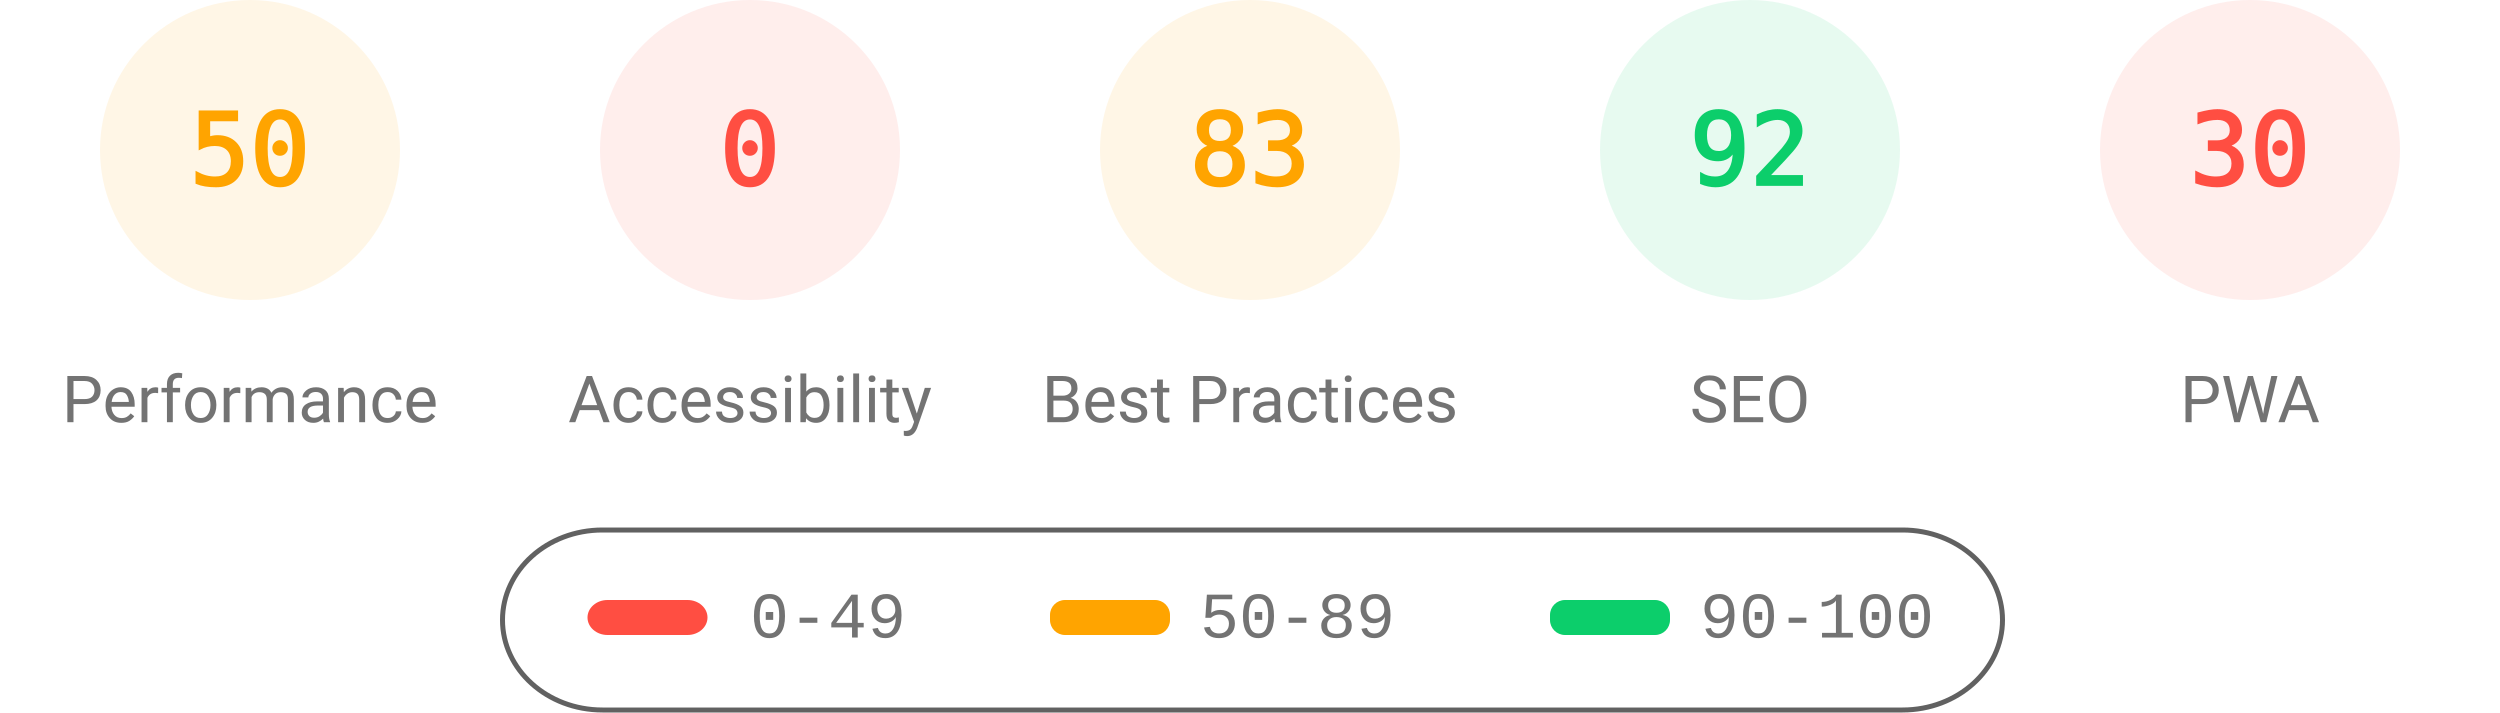
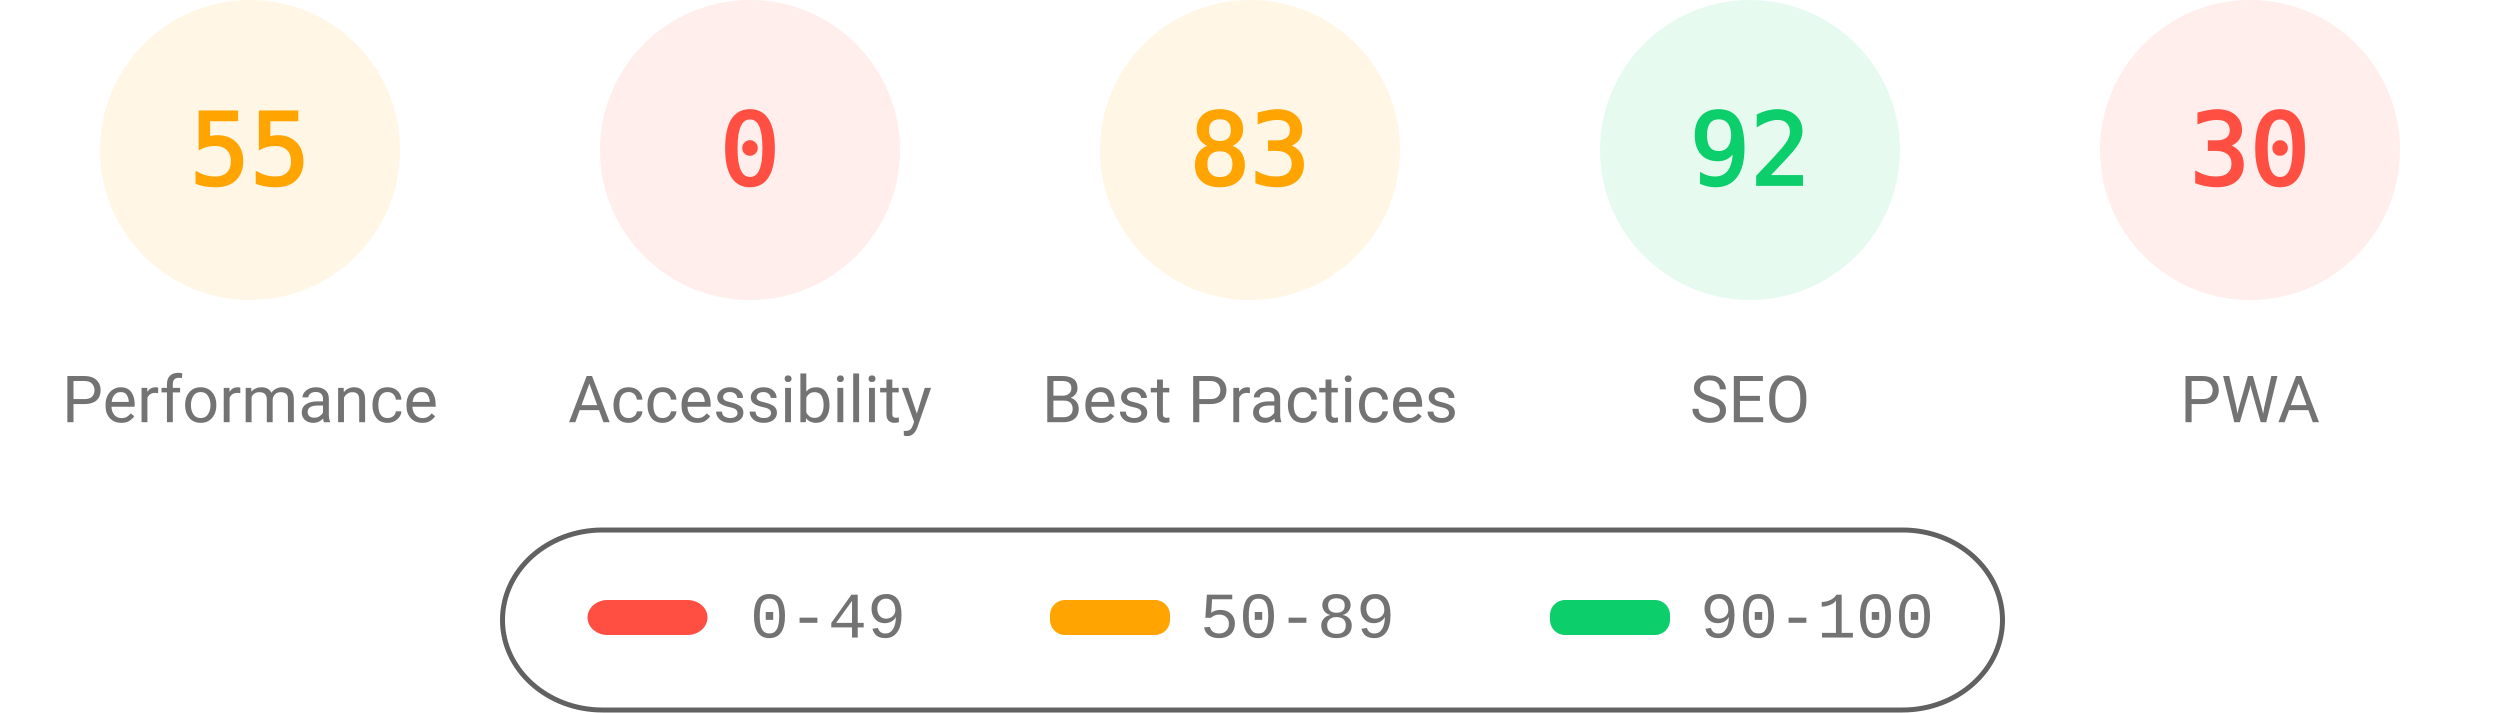
<svg xmlns="http://www.w3.org/2000/svg" fill="none" width="1000" height="285">
  <style>.gauge-base{opacity:.1}.gauge-arc{fill:none;animation-delay:250ms;stroke-linecap:round;transform:rotate(-90deg);transform-origin:100px 60px;animation:load-gauge 1s ease forwards}.guage-text{font-size:40px;font-family:monospace;text-align:center}.guage-red{color:#ff4e42;fill:#ff4e42;stroke:#ff4e42}.guage-orange{color:#ffa400;fill:#ffa400;stroke:#ffa400}.guage-green{color:#0cce6b;fill:#0cce6b;stroke:#0cce6b}.guage-undefined{color:#5c5c5c;fill:#5c5c5c;stroke:#5c5c5c}.guage-title{color:#737373;fill:#737373;stroke:none;font-size:26px;line-height:26px;font-family:Roboto,Halvetica,Arial,sans-serif}@keyframes load-gauge{from{stroke-dasharray:0 352.858}}</style>
  <svg class="guage-div guage-perf guage-orange" viewBox="0 0 200 200" width="200" height="200">
    <circle class="gauge-base" r="56" cx="100" cy="60" stroke-width="8" />
-     <circle class="gauge-arc guage-arc-1" r="56" cx="100" cy="60" stroke-width="8" style="stroke-dasharray:175.929,351.858" />
-     <text class="guage-text" x="100" y="60" alignment-baseline="central" dominant-baseline="central" text-anchor="middle">50</text>
+     <circle class="gauge-arc guage-arc-1" r="56" cx="100" cy="60" stroke-width="8" style="stroke-dasharray:193.522,351.858" />
+     <text class="guage-text" x="100" y="60" alignment-baseline="central" dominant-baseline="central" text-anchor="middle">55</text>
    <text class="guage-title" x="100" y="160" alignment-baseline="central" dominant-baseline="central" text-anchor="middle">Performance</text>
  </svg>
  <svg class="guage-div guage-acc guage-red" viewBox="0 0 200 200" width="200" height="200" x="200">
    <circle class="gauge-base" r="56" cx="100" cy="60" stroke-width="8" />
    <circle class="gauge-arc guage-arc-2" r="56" cx="100" cy="60" stroke-width="8" style="stroke-dasharray:0,351.858" />
    <text class="guage-text" x="100" y="60" alignment-baseline="central" dominant-baseline="central" text-anchor="middle">0</text>
    <text class="guage-title" x="100" y="160" alignment-baseline="central" dominant-baseline="central" text-anchor="middle">Accessibility</text>
  </svg>
  <svg class="guage-div guage-best guage-orange" viewBox="0 0 200 200" width="200" height="200" x="400">
    <circle class="gauge-base" r="56" cx="100" cy="60" stroke-width="8" />
    <circle class="gauge-arc guage-arc-3" r="56" cx="100" cy="60" stroke-width="8" style="stroke-dasharray:292.042,351.858" />
    <text class="guage-text" x="100" y="60" alignment-baseline="central" dominant-baseline="central" text-anchor="middle">83</text>
    <text class="guage-title" x="100" y="160" alignment-baseline="central" dominant-baseline="central" text-anchor="middle">Best Practices</text>
  </svg>
  <svg class="guage-div guage-seo guage-green" viewBox="0 0 200 200" width="200" height="200" x="600">
    <circle class="gauge-base" r="56" cx="100" cy="60" stroke-width="8" />
    <circle class="gauge-arc guage-arc-4" r="56" cx="100" cy="60" stroke-width="8" style="stroke-dasharray:323.709,351.858" />
    <text class="guage-text" x="100" y="60" alignment-baseline="central" dominant-baseline="central" text-anchor="middle">92</text>
    <text class="guage-title" x="100" y="160" alignment-baseline="central" dominant-baseline="central" text-anchor="middle">SEO</text>
  </svg>
  <svg class="guage-div guage-pwa guage-red" viewBox="0 0 200 200" width="200" height="200" x="800">
    <circle class="gauge-base" r="56" cx="100" cy="60" stroke-width="8" />
    <circle class="gauge-arc guage-arc-4" r="56" cx="100" cy="60" stroke-width="8" style="stroke-dasharray:105.557,351.858" />
    <text class="guage-text" x="100" y="60" alignment-baseline="central" dominant-baseline="central" text-anchor="middle">30</text>
    <text class="guage-title" x="100" y="160" alignment-baseline="central" dominant-baseline="central" text-anchor="middle">PWA</text>
  </svg>
  <svg width="604" height="76" x="200" y="210">
    <path fill="none" id="canvas_background" d="M-1-1h604v80H-1z" />
    <rect fill-opacity="0" stroke="#616161" stroke-width="2" rx="40" id="svg_2" height="72" width="600" y="2" x="1" fill="#000" />
    <rect stroke="#000" rx="8" id="svg_3" height="14" width="48" y="30" x="35" stroke-opacity="null" stroke-width="0" fill="#ff4e42" />
    <rect stroke="#000" rx="6" id="svg_4" height="14" width="48" y="30" x="220" stroke-opacity="null" stroke-width="0" fill="#ffa400" />
    <rect stroke="#000" rx="6" id="svg_5" height="14" width="48" y="30" x="420" stroke-opacity="null" stroke-width="0" fill="#0cce6b" />
    <text xml:space="preserve" text-anchor="start" font-family="'Courier New', Courier, monospace" font-size="26" id="svg_6" y="45" x="100" stroke-opacity="null" stroke-width="0" stroke="#000" fill="#737373">0-49</text>
    <text xml:space="preserve" text-anchor="start" font-family="'Courier New', Courier, monospace" font-size="26" id="svg_7" y="45" x="280" stroke-opacity="null" stroke-width="0" stroke="#000" fill="#737373">50-89</text>
    <text xml:space="preserve" text-anchor="start" font-family="'Courier New', Courier, monospace" font-size="26" id="svg_8" y="45" x="480" stroke-opacity="null" stroke-width="0" stroke="#000" fill="#737373">90-100</text>
  </svg>
</svg>
